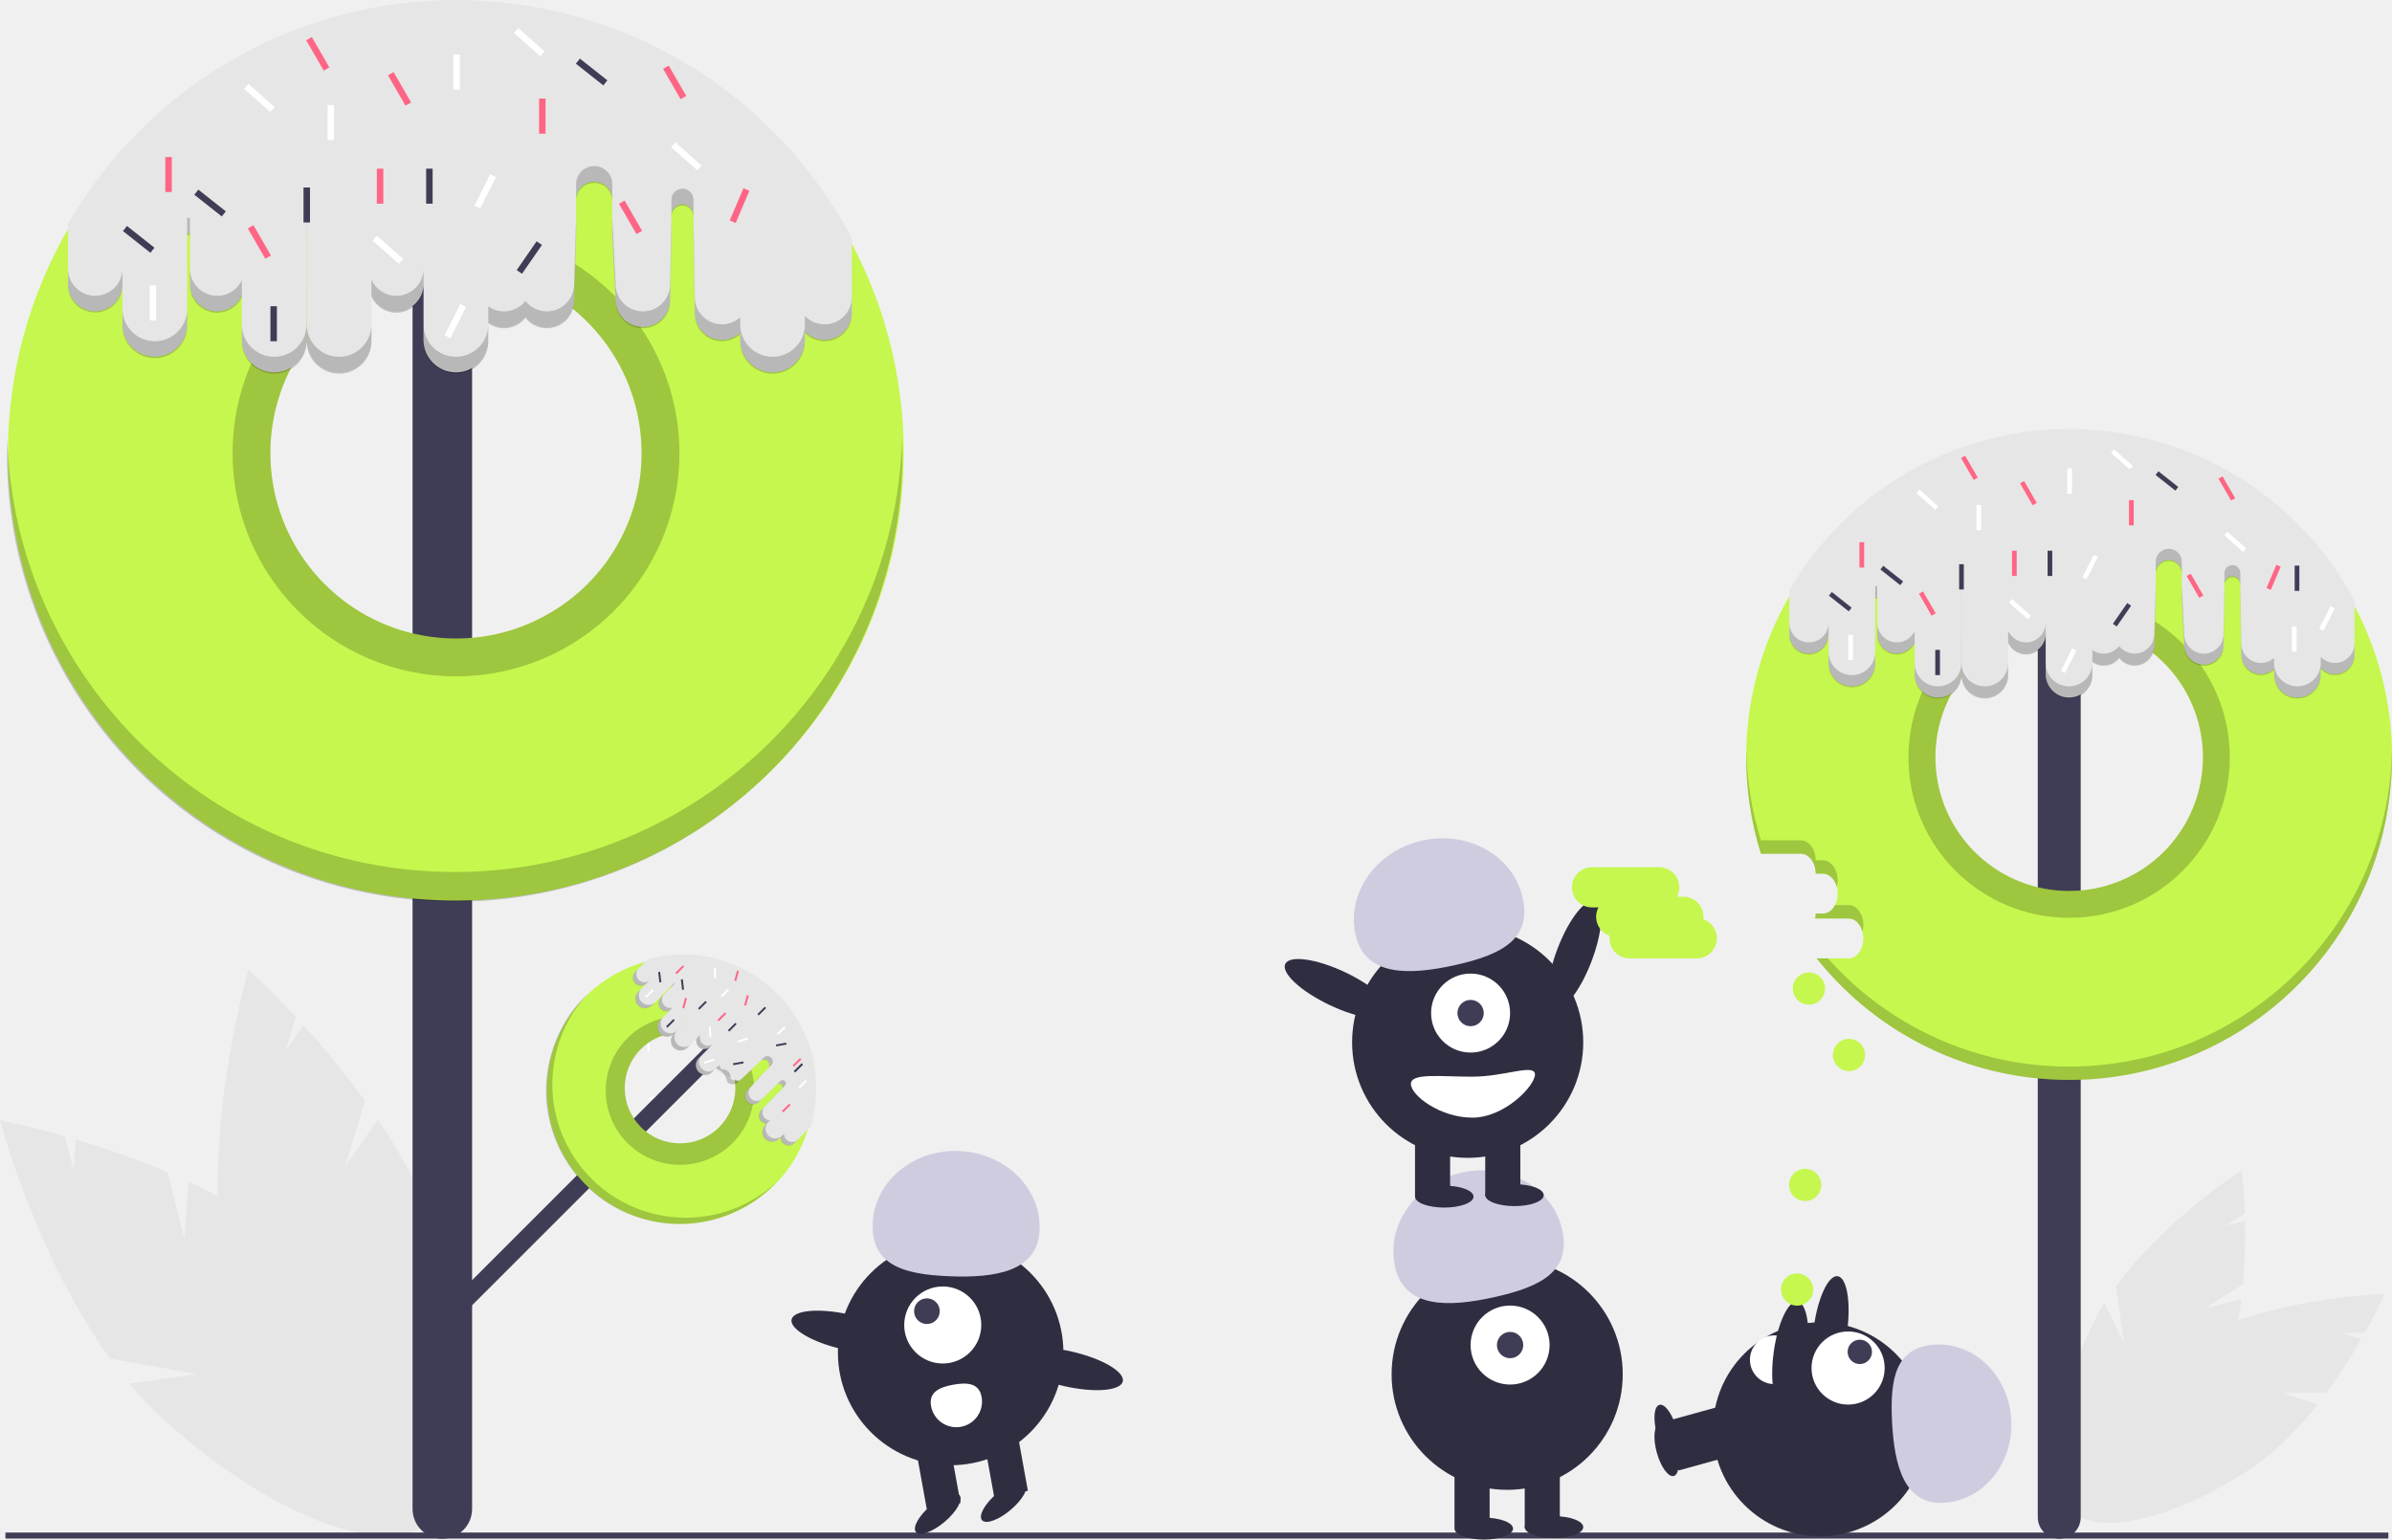
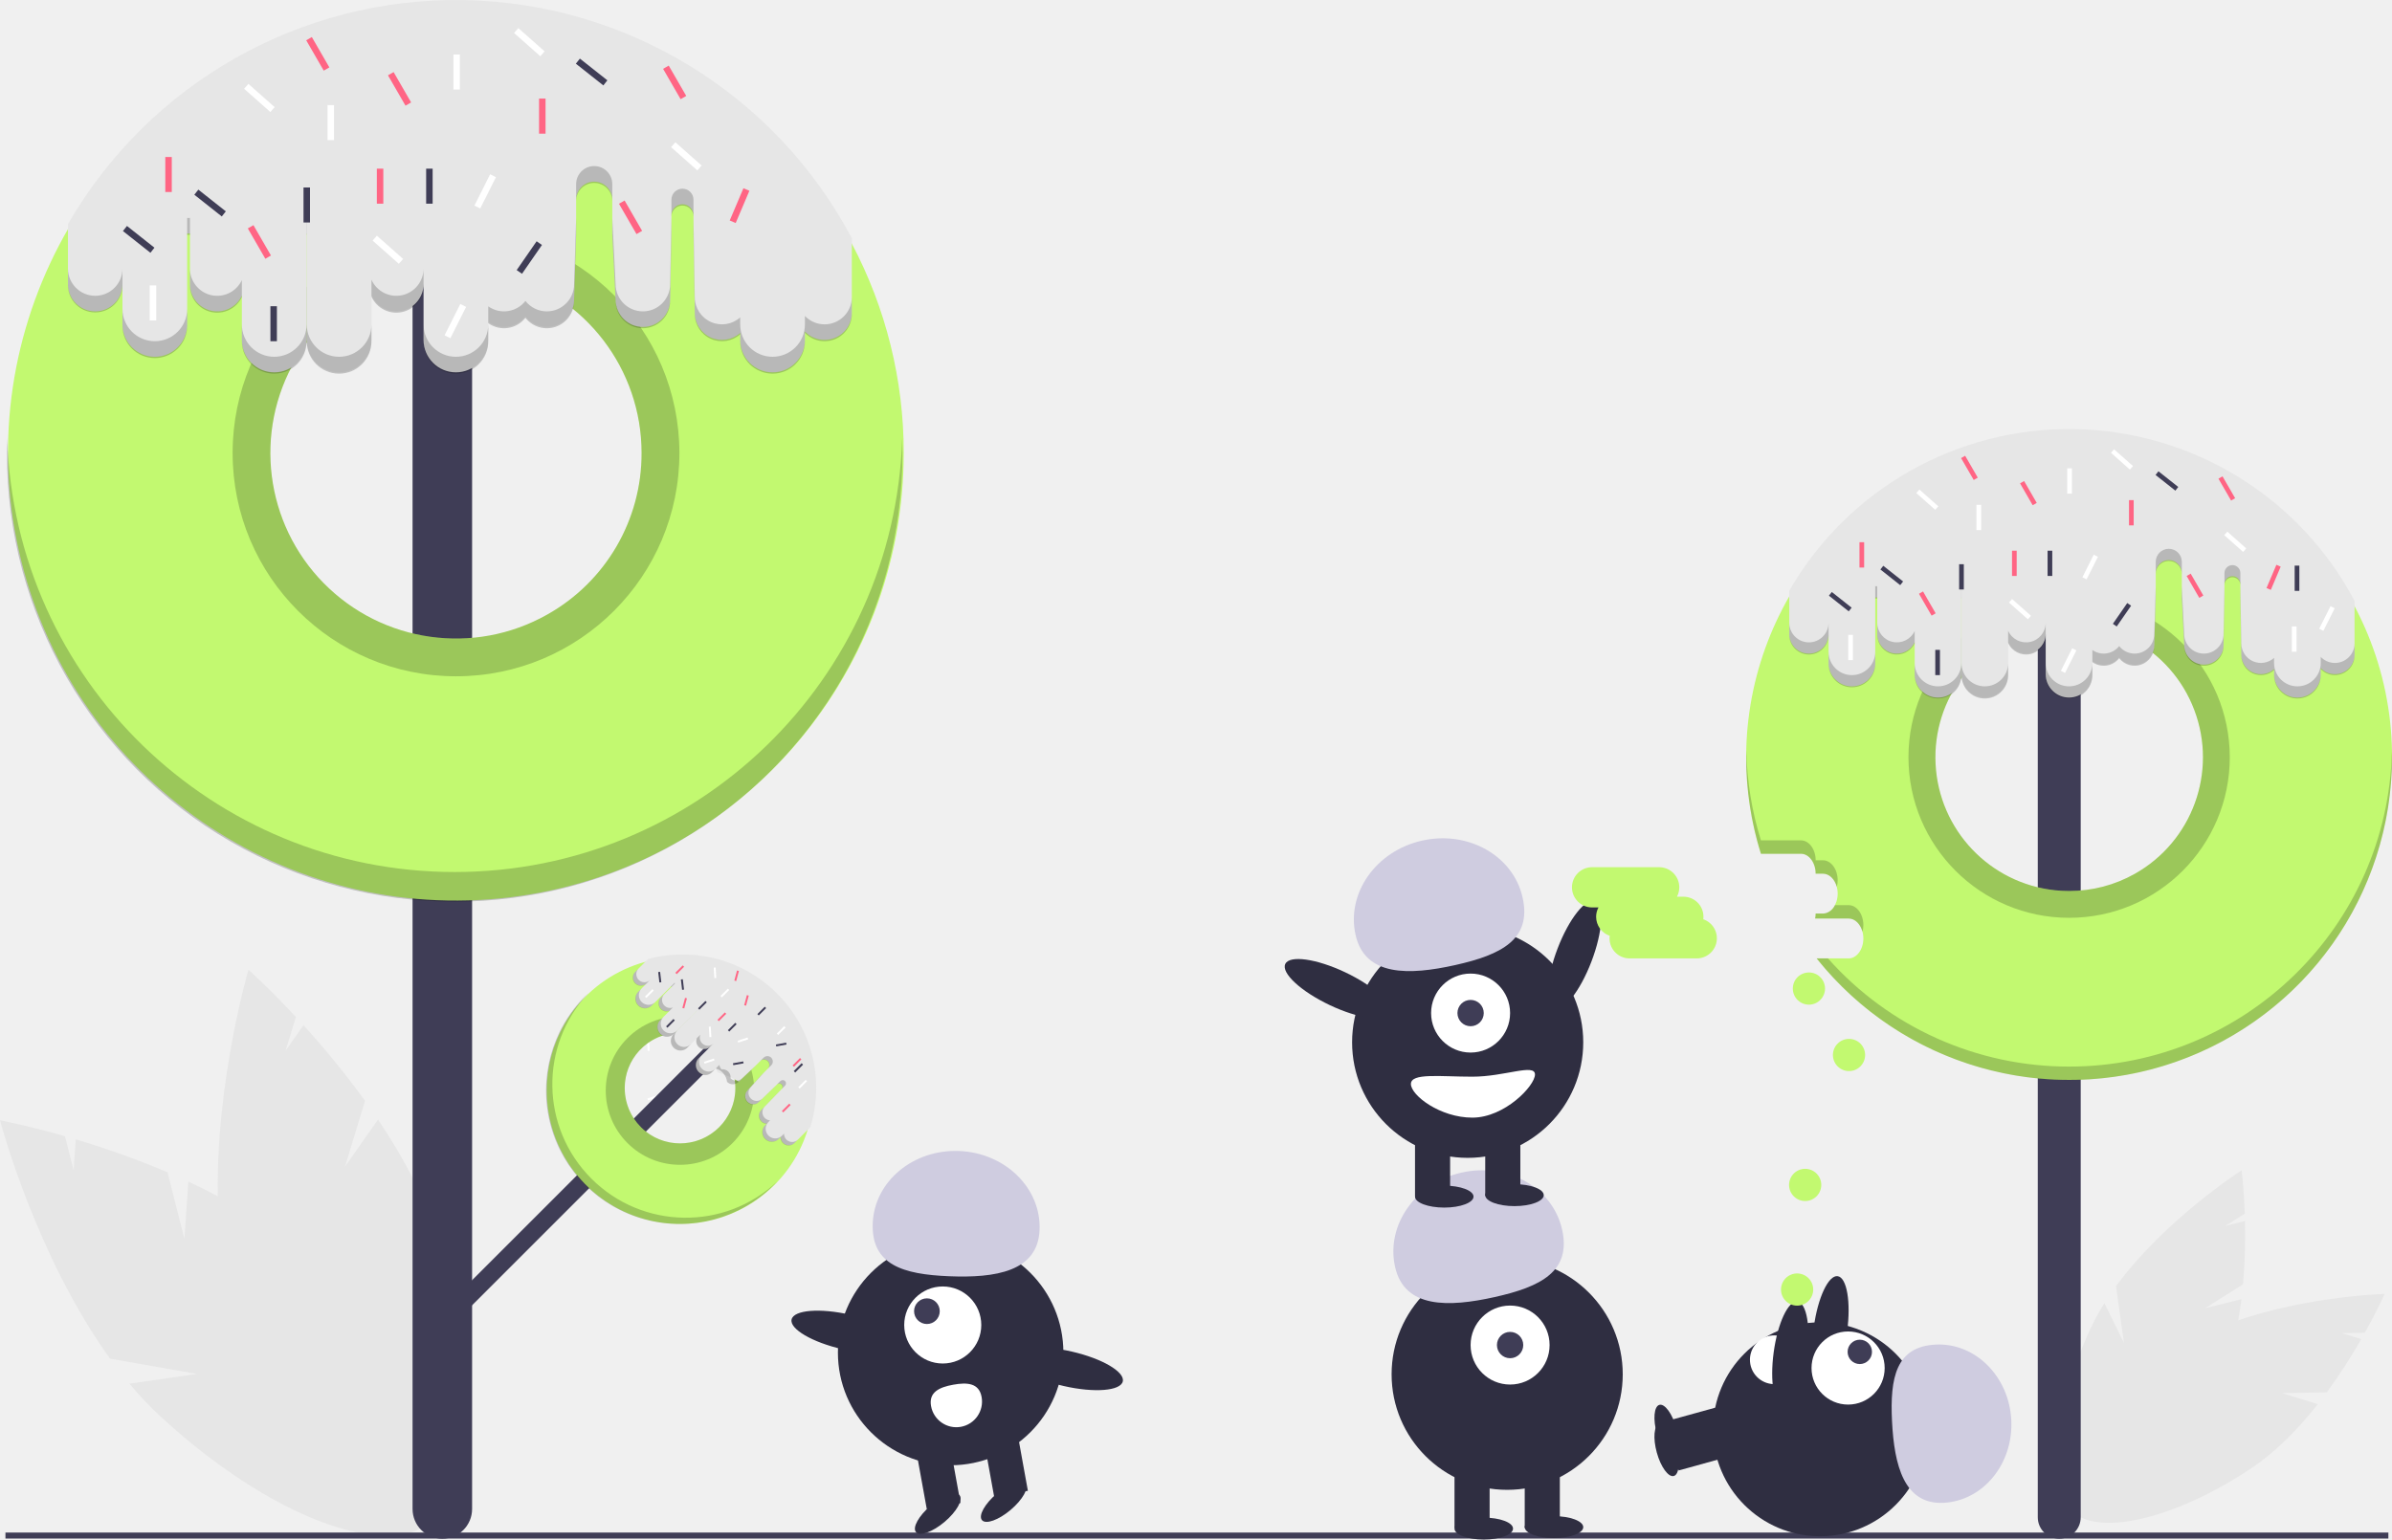
<svg xmlns="http://www.w3.org/2000/svg" width="891.381" height="573.886" data-name="Layer 1">
  <path fill="#e6e6e6" d="m68.723 461.8-6.294-24.823a322.324 322.324 0 0 0-34.197-12.269l-.794 11.536-3.222-12.71C9.804 419.42 0 417.608 0 417.608s13.243 50.36 41.02 88.86l32.365 5.685-25.144 3.625a130.406 130.406 0 0 0 11.247 11.92c40.407 37.506 85.413 54.714 100.523 38.435s-5.396-59.88-45.803-97.387c-12.526-11.627-28.262-20.958-44.014-28.302Z" />
  <path fill="#e6e6e6" d="m128.579 434.843 7.443-24.503a322.325 322.325 0 0 0-22.932-28.179l-6.643 9.465 3.81-12.546c-10.21-10.972-17.665-17.591-17.665-17.591s-14.694 49.955-10.817 97.27l24.768 21.598-23.399-9.894a130.406 130.406 0 0 0 3.467 16.017c15.204 52.993 44.836 90.988 66.185 84.863s26.333-54.05 11.13-107.043c-4.713-16.429-13.36-32.55-23.049-46.979ZM821.742 487.639l14.11-8.87a209.77 209.77 0 0 0 .746-23.632l-7.302 1.819 7.224-4.541c-.338-9.748-1.18-16.182-1.18-16.182s-28.53 18.288-46.806 43.199l2.963 21.18-7.281-14.843a84.867 84.867 0 0 0-5.128 9.351c-15.13 32.533-16.77 63.848-3.663 69.944s35.997-15.337 51.127-47.87c4.69-10.085 7.316-21.698 8.708-32.922Z" />
  <path fill="#e6e6e6" d="m850.423 519.302 16.663-.3a209.77 209.77 0 0 0 12.855-19.844l-7.19-2.217 8.53-.153c4.75-8.52 7.355-14.463 7.355-14.463s-33.876.908-62.398 12.787l-8.411 19.662 1.44-16.47a84.868 84.868 0 0 0-9.224 5.355c-29.769 20.029-47.36 45.988-39.29 57.98s38.743 5.48 68.511-14.55c9.228-6.209 17.479-14.793 24.472-23.682Z" />
  <path fill="#3f3d56" d="M2.029 571.273h888v2.241h-888z" />
  <path fill="#fff" d="m251.827 60.673 2.3 1.154-6.23 12.418-2.3-1.153z" />
  <path fill="#3f3d56" d="m240.113 372.681.762-.088.48 4.114-.762.089z" />
  <path fill="#fff" d="m245.182 408.171.241.728-3.931 1.304-.242-.727zM241.094 387.619l.765-.046.249 4.134-.766.046zM237.515 364.948l.765-.046.249 4.134-.766.046z" />
  <path fill="#ff6584" d="m292.703 381.1.287.712-3.84 1.551-.288-.71zM246.973 380.403l.741.199-1.072 4-.74-.198z" />
  <path fill="#3f3d56" d="M286.479 70.608h2.418v13.058h-2.418z" />
  <path fill="#fff" d="M285.028 102.042h2.418V115.1h-2.418zM285.105 374.435l.51.51-2.752 2.752-.51-.51zM292.342 416.128l.51.51-2.752 2.752-.51-.51z" />
  <path fill="#ff6584" d="m286.381 399.17.697.187-1.008 3.759-.696-.187zM288.367 384.63l.51.51-2.752 2.751-.51-.51z" />
  <path fill="#3f3d56" d="M277.806 384.67a3.307 3.307 0 0 0-4.677-4.676L167.613 485.51a3.307 3.307 0 1 0 4.676 4.677l104.838-104.838" />
-   <path fill="#C5F74E" d="M288.591 371.353a49.71 49.71 0 1 0 12.377 49.809 49.733 49.733 0 0 0-12.377-49.809Zm-40.702 54.094a20.575 20.575 0 0 1-9.05-5.281 22.704 22.704 0 0 1-1.429-1.588 20.621 20.621 0 1 1 10.479 6.87Z" />
+   <path fill="#C2F970" d="M288.591 371.353a49.71 49.71 0 1 0 12.377 49.809 49.733 49.733 0 0 0-12.377-49.809Zm-40.702 54.094a20.575 20.575 0 0 1-9.05-5.281 22.704 22.704 0 0 1-1.429-1.588 20.621 20.621 0 1 1 10.479 6.87Z" />
  <path fill="#3f3d56" d="M175.926 94.945a11.093 11.093 0 0 0-22.186 0v467.539a11.093 11.093 0 1 0 22.186 0V98.167" />
-   <path fill="#C5F74E" d="M317.428 90.8a166.89 166.89 0 1 0 19.35 78.05 166.805 166.805 0 0 0-19.35-78.05ZM203.92 229.092a69.167 69.167 0 1 1 35.167-60.24 68.827 68.827 0 0 1-35.167 60.24Z" />
+   <path fill="#C2F970" d="M317.428 90.8a166.89 166.89 0 1 0 19.35 78.05 166.805 166.805 0 0 0-19.35-78.05ZM203.92 229.092a69.167 69.167 0 1 1 35.167-60.24 68.827 68.827 0 0 1-35.167 60.24Z" />
  <path d="M169.444 325.054A166.842 166.842 0 0 1 2.686 163.41q-.086 2.708-.088 5.436a166.847 166.847 0 1 0 333.693 0q0-2.732-.088-5.442a166.842 166.842 0 0 1-166.759 161.649Z" opacity=".2" />
  <path d="M169.928 85.594a83.251 83.251 0 1 0 83.256 83.257 83.349 83.349 0 0 0-83.256-83.257Zm33.992 143.497a69.167 69.167 0 1 1 35.167-60.24 68.827 68.827 0 0 1-35.167 60.24Z" opacity=".2" />
  <path fill="#e6e6e6" d="M317.43 88.796v27.755a10.149 10.149 0 0 1-17.478 7.027v3.163a12.056 12.056 0 1 1-24.113 0v-2.636a10.143 10.143 0 0 1-16.926-7.554l-.484-29.5v-6.805a4.11 4.11 0 0 0-8.221 0v6.804l-.484 24.665a10.156 10.156 0 0 1-20.312 0L228.17 87.05V74.443a6.737 6.737 0 0 0-13.474 0V87.05l-.76 24.665a10.148 10.148 0 0 1-18.135 6.267 10.129 10.129 0 0 1-13.85 2.012v6.747a12.056 12.056 0 1 1-24.113 0v-20.83a10.152 10.152 0 0 1-19.413 4.164v16.666a12.056 12.056 0 1 1-24.113 0V87.05h-.067v39.69a12.056 12.056 0 1 1-24.113 0v-16.525a10.15 10.15 0 0 1-19.345-4.305v-18.86h-1.035v33.886a12.056 12.056 0 0 1-24.113 0v-15.026a10.156 10.156 0 1 1-20.312 0V83.554a166.905 166.905 0 0 1 292.103 5.242Z" />
  <path d="M102.188 132.994a12.056 12.056 0 0 1-12.056-12.057v6.287a12.056 12.056 0 0 0 24.113 0v-6.287a12.056 12.056 0 0 1-12.057 12.057ZM126.369 132.994a12.056 12.056 0 0 1-12.057-12.057v6.287a12.056 12.056 0 0 0 24.113 0v-6.287a12.056 12.056 0 0 1-12.056 12.057ZM90.132 104.412a10.15 10.15 0 0 1-19.345-4.304v6.287a10.15 10.15 0 0 0 19.345 4.304ZM114.245 81.247h.068v6.287h-.068zM45.64 100.108a10.156 10.156 0 0 1-20.312 0v6.287a10.156 10.156 0 0 0 20.311 0ZM69.752 81.247h1.035v6.287h-1.035zM57.696 127.19a12.056 12.056 0 0 1-12.057-12.056v6.287a12.056 12.056 0 1 0 24.113 0v-6.287a12.056 12.056 0 0 1-12.056 12.056ZM169.894 132.994a12.056 12.056 0 0 1-12.056-12.057v6.287a12.056 12.056 0 0 0 24.113 0v-6.287a12.056 12.056 0 0 1-12.057 12.057ZM258.43 74.443a4.11 4.11 0 1 0-8.222 0v6.287a4.11 4.11 0 1 1 8.221 0ZM157.838 100.108a10.152 10.152 0 0 1-19.413 4.164v6.287a10.152 10.152 0 0 0 19.413-4.164ZM239.568 116.067a10.155 10.155 0 0 1-10.156-10.156l-1.242-24.664v6.287l1.242 24.664a10.156 10.156 0 0 0 20.312 0l.484-24.664v-6.287l-.484 24.664a10.155 10.155 0 0 1-10.156 10.156ZM307.274 120.903a10.123 10.123 0 0 1-7.322-3.129v3.163a12.056 12.056 0 0 1-24.113 0v-2.635a10.143 10.143 0 0 1-16.926-7.554l-.484-29.5v6.286l.484 29.5a10.143 10.143 0 0 0 16.926 7.555v2.635a12.056 12.056 0 0 0 24.113 0v-3.163a10.149 10.149 0 0 0 17.478-7.026v-6.287a10.155 10.155 0 0 1-10.156 10.155ZM203.78 116.067a10.131 10.131 0 0 1-7.979-3.888 10.129 10.129 0 0 1-13.85 2.012v6.287a10.129 10.129 0 0 0 13.85-2.012 10.148 10.148 0 0 0 18.136-6.268l.76-24.664v-6.287l-.76 24.664a10.155 10.155 0 0 1-10.156 10.156ZM228.17 68.64a6.737 6.737 0 1 0-13.474 0v6.286a6.737 6.737 0 1 1 13.474 0Z" opacity=".2" />
  <path fill="#3f3d56" d="M113.103 69.882h2.418V82.94h-2.418zM158.805 62.87h2.418v13.058h-2.418zM100.771 114.133h2.418v13.058h-2.418zM199.97 89.94l1.99 1.376-7.43 10.738-1.989-1.375zM72.413 72.583l1.5-1.896 10.24 8.102-1.5 1.896zM214.595 23.738l1.5-1.896 10.241 8.102-1.5 1.897zM45.814 86.124l1.5-1.896 10.24 8.102-1.5 1.896z" />
  <path fill="#fff" d="M122.05 39.173h2.418v13.058h-2.418zM55.795 106.395h2.418v13.058h-2.418zM168.961 20.312h2.418V33.37h-2.418zM182.656 64.955l2.162 1.085-5.856 11.67-2.161-1.083zM171.534 113.316l2.16 1.085-5.855 11.671-2.161-1.084zM138.851 89.67l1.604-1.81 9.771 8.663-1.604 1.809zM90.973 33.087l1.604-1.81 9.771 8.663-1.604 1.81zM250.082 54.85l1.604-1.81 9.771 8.663-1.604 1.809zM191.565 12.291l1.604-1.81 9.771 8.663-1.604 1.81z" />
  <path fill="#ff6584" d="M140.428 62.87h2.418v13.058h-2.418zM277.036 70.17l2.225.946-5.103 12.02-2.225-.946zM92.349 85.144l2.094-1.209 6.529 11.309-2.094 1.209zM230.663 75.955l2.094-1.209 6.529 11.309-2.094 1.209zM144.581 28.079l2.094-1.21 6.53 11.31-2.095 1.209zM247.106 25.66l2.094-1.209 6.529 11.309-2.094 1.209zM114.112 15.02l2.094-1.209 6.529 11.309-2.094 1.209zM200.879 36.755h2.418v13.058h-2.418zM61.599 58.517h2.418v13.058h-2.418z" />
  <path d="M220.392 439.352a49.736 49.736 0 0 1-1.078-69.223q-.59.552-1.165 1.127a49.737 49.737 0 1 0 70.339 70.338q.576-.576 1.128-1.165a49.736 49.736 0 0 1-69.224-1.077Z" opacity=".2" />
  <path d="M272.981 386.963a27.674 27.674 0 1 0 0 39.124 27.708 27.708 0 0 0 0-39.124Zm-4.98 33.203a20.627 20.627 0 0 1-29.162 0 22.704 22.704 0 0 1-1.429-1.588 20.616 20.616 0 1 1 30.59 1.588Z" opacity=".2" />
  <path fill="#e6e6e6" d="m301.964 420.166-5.85 5.85a3.025 3.025 0 0 1-5.165-2.202l-.667.667a3.594 3.594 0 0 1-5.083-5.083l.556-.556a3.024 3.024 0 0 1-1.976-5.16l6.117-6.32 1.434-1.434a1.225 1.225 0 0 0-1.733-1.733l-1.434 1.434-5.301 5.097a3.027 3.027 0 0 1-4.282-4.282l4.937-5.46 2.658-2.658a2.008 2.008 0 0 0-2.84-2.84l-2.658 2.657-5.359 5.04a34.695 34.695 0 0 0-7.645-3.365 3.017 3.017 0 0 1-.842-1.633l-1.422 1.422a3.594 3.594 0 0 1-5.083-5.082l4.39-4.391a3.026 3.026 0 0 1-4.969-3.214l-3.513 3.513a3.594 3.594 0 0 1-5.083-5.083l8.367-8.366-.015-.015-8.366 8.367a3.594 3.594 0 0 1-5.083-5.083l3.484-3.483a3.026 3.026 0 0 1-3.17-4.985l3.975-3.976-.218-.218-7.143 7.143a3.594 3.594 0 0 1-5.083-5.083l3.168-3.167a3.027 3.027 0 0 1-4.282-4.282l4.713-4.712a49.754 49.754 0 0 1 60.466 62.676Z" />
  <path d="M247.278 384.112a3.594 3.594 0 0 1 0-5.082l-1.325 1.325a3.594 3.594 0 0 0 5.082 5.083l1.325-1.326a3.594 3.594 0 0 1-5.082 0ZM252.375 389.21a3.594 3.594 0 0 1 0-5.083l-1.325 1.325a3.594 3.594 0 1 0 5.082 5.083l1.325-1.326a3.594 3.594 0 0 1-5.082 0ZM250.761 375.546a3.026 3.026 0 0 1-3.17-4.984l-1.326 1.325a3.026 3.026 0 0 0 3.17 4.985ZM259.402 377.072l1.325-1.326.014.015-1.325 1.325zM242.29 365.26a3.027 3.027 0 1 1-4.282-4.28l-1.325 1.324a3.027 3.027 0 0 0 4.282 4.282ZM250.023 367.693l1.325-1.325.218.219-1.325 1.325zM239.123 373.51a3.594 3.594 0 0 1 0-5.082l-1.326 1.325a3.594 3.594 0 1 0 5.083 5.083l1.325-1.325a3.594 3.594 0 0 1-5.082 0ZM261.55 398.384a3.594 3.594 0 0 1 0-5.083l-1.326 1.325a3.594 3.594 0 1 0 5.083 5.083l1.325-1.325a3.594 3.594 0 0 1-5.083 0ZM292.553 404.704a1.225 1.225 0 0 0-1.733-1.733l-1.325 1.325a1.225 1.225 0 1 1 1.733 1.733ZM265.94 388.91a3.026 3.026 0 0 1-4.97-3.213l-1.325 1.325a3.026 3.026 0 0 0 4.97 3.214ZM279.804 409.503a3.027 3.027 0 0 1 0-4.282l4.937-5.46-1.326 1.324-4.936 5.461a3.027 3.027 0 1 0 4.281 4.282l5.3-5.097 1.326-1.325-5.3 5.097a3.027 3.027 0 0 1-4.282 0ZM293.056 424.794a3.018 3.018 0 0 1-.884-2.203l-.667.666a3.594 3.594 0 1 1-5.082-5.082l.555-.556a3.024 3.024 0 0 1-1.975-5.16l6.116-6.32-1.325 1.325-6.117 6.32a3.024 3.024 0 0 0 1.976 5.16l-.556.556a3.594 3.594 0 1 0 5.083 5.083l.667-.667a3.025 3.025 0 0 0 5.165 2.203l1.325-1.325a3.027 3.027 0 0 1-4.281 0ZM272.26 401.959a3.02 3.02 0 0 0-3.364-3.364 3.017 3.017 0 0 1-.842-1.633l-1.325 1.325a5.804 5.804 0 0 1 4.206 4.997 3.027 3.027 0 0 0 4.281 0l5.36-5.039 1.325-1.325-5.36 5.039a3.027 3.027 0 0 1-4.28 0ZM287.398 397.103a2.008 2.008 0 1 0-2.84-2.84l-1.325 1.325a2.008 2.008 0 1 1 2.84 2.84Z" opacity=".2" />
  <path fill="#3f3d56" d="m262.882 373.11.51.51-2.753 2.752-.51-.51zM273.993 381.265l.51.51-2.752 2.752-.51-.51zM284.993 375.265l.51.51-2.752 2.752-.51-.51zM250.955 379.838l.51.51-2.753 2.752-.51-.51zM276.965 395.65l.129.708-3.83.698-.128-.71zM292.965 388.65l.129.708-3.83.698-.128-.71zM253.735 365.102l.716-.084.451 3.866-.716.084zM245.274 362.35l.716-.084.451 3.866-.716.084z" />
  <path fill="#fff" d="m271.241 368.523.51.51-2.752 2.751-.51-.51zM292.241 382.523l.51.51-2.752 2.751-.51-.51zM300.241 402.523l.51.51-2.752 2.751-.51-.51zM243.105 368.726l.51.51-2.752 2.752-.51-.51zM278.581 386.732l.227.685-3.694 1.225-.227-.684zM266.043 394.581l.227.685-3.694 1.225-.227-.684zM264.138 382.708l.72-.043.233 3.885-.72.043zM265.973 360.69l.72-.044.233 3.885-.72.043z" />
  <path fill="#ff6584" d="m270.12 377.392.51.51-2.752 2.752-.51-.51zM294.12 411.392l.51.51-2.752 2.752-.51-.51zM298.12 394.392l.51.51-2.752 2.752-.51-.51zM255.29 371.952l.697.187-1.008 3.76-.696-.187zM278.328 370.933l.697.187-1.008 3.76-.696-.188zM274.658 361.758l.697.187-1.008 3.76-.696-.188zM254.42 359.858l.51.51-2.752 2.752-.51-.51z" />
  <path fill="#3f3d56" d="M775.38 206.93a8 8 0 1 0-16 0v358.647a8 8 0 0 0 16 0V209.253" />
-   <path fill="#C5F74E" d="M877.43 225.963a120.362 120.362 0 0 0-221.22 92.29h14.93c3 0 5.46 3.34 5.46 7.43h2.74c3.01 0 5.47 3.34 5.47 7.43 0 4.08-2.46 7.43-5.47 7.43h-2.74a10.087 10.087 0 0 1-.19 1.85h12.5c3.01 0 5.47 3.35 5.47 7.43 0 4.09-2.46 7.43-5.47 7.43h-11.94a120.34 120.34 0 0 0 200.46-131.29Zm-81.86 99.74a49.676 49.676 0 0 1-24.52 6.42 51.473 51.473 0 0 1-5.15-.26 49.849 49.849 0 1 1 29.67-6.16Z" />
+   <path fill="#C2F970" d="M877.43 225.963a120.362 120.362 0 0 0-221.22 92.29h14.93c3 0 5.46 3.34 5.46 7.43h2.74c3.01 0 5.47 3.34 5.47 7.43 0 4.08-2.46 7.43-5.47 7.43h-2.74a10.087 10.087 0 0 1-.19 1.85h12.5c3.01 0 5.47 3.35 5.47 7.43 0 4.09-2.46 7.43-5.47 7.43h-11.94a120.34 120.34 0 0 0 200.46-131.29Zm-81.86 99.74a49.676 49.676 0 0 1-24.52 6.42 51.473 51.473 0 0 1-5.15-.26 49.849 49.849 0 1 1 29.67-6.16Z" />
  <path d="M694.053 347.325a9.736 9.736 0 0 0 .328-2.5c0-4.086-2.462-7.429-5.47-7.429h-5.116a5.24 5.24 0 0 1-4.455 3.143h-2.735a9.754 9.754 0 0 1-.196 1.857h12.502c2.362 0 4.381 2.065 5.142 4.929ZM679.34 325.682c2.362 0 4.38 2.065 5.142 4.928a9.73 9.73 0 0 0 .327-2.5c0-4.085-2.461-7.428-5.47-7.428h-2.734c0-4.086-2.461-7.429-5.47-7.429H656.21a120.181 120.181 0 0 1-5.436-33.671c-.02.89-.045 1.777-.045 2.671a120.276 120.276 0 0 0 5.48 36h14.927c3.008 0 5.469 3.343 5.469 7.429ZM771.055 397.579a120.017 120.017 0 0 1-89.87-40.326h-4.219a120.323 120.323 0 0 0 214.415-75c0-.752-.022-1.5-.035-2.248a120.323 120.323 0 0 1-120.291 117.574Z" opacity=".2" />
  <path d="M771.05 222.383a59.87 59.87 0 1 0 59.88 59.87 59.94 59.94 0 0 0-59.88-59.87Zm24.52 103.32a49.676 49.676 0 0 1-24.52 6.42 51.473 51.473 0 0 1-5.15-.26 49.849 49.849 0 1 1 29.67-6.16Z" opacity=".2" />
  <path fill="#e6e6e6" d="M877.43 223.965v20.016a7.319 7.319 0 0 1-12.605 5.068v2.28a8.695 8.695 0 1 1-17.39 0v-1.9a7.315 7.315 0 0 1-12.206-5.448l-.35-21.275V217.8a2.965 2.965 0 1 0-5.928 0v4.907l-.35 17.788a7.324 7.324 0 0 1-14.647 0l-.897-17.788v-9.092a4.858 4.858 0 0 0-9.717 0v9.092l-.547 17.788a7.319 7.319 0 0 1-13.079 4.52 7.304 7.304 0 0 1-9.989 1.45v4.866a8.695 8.695 0 0 1-17.39 0v-15.022a7.321 7.321 0 0 1-13.999 3.003v12.019a8.695 8.695 0 0 1-17.39 0v-28.624h-.049v28.624a8.695 8.695 0 1 1-17.39 0v-11.918a7.32 7.32 0 0 1-13.95-3.104v-13.602h-.746v24.439a8.695 8.695 0 0 1-17.39 0v-10.837a7.324 7.324 0 0 1-14.648 0v-16.123a120.368 120.368 0 0 1 210.657 3.78Z" />
  <path d="M722.203 255.84a8.694 8.694 0 0 1-8.695-8.695v4.534a8.695 8.695 0 0 0 17.39 0v-4.534a8.694 8.694 0 0 1-8.695 8.694ZM739.641 255.84a8.694 8.694 0 0 1-8.695-8.695v4.534a8.695 8.695 0 0 0 17.39 0v-4.534a8.694 8.694 0 0 1-8.695 8.694ZM713.508 235.227a7.32 7.32 0 0 1-13.95-3.104v4.534a7.32 7.32 0 0 0 13.95 3.104ZM730.898 218.521h.049v4.534h-.049zM681.421 232.123a7.324 7.324 0 0 1-14.648 0v4.534a7.324 7.324 0 0 0 14.648 0ZM698.811 218.521h.746v4.534h-.746zM690.116 251.654a8.694 8.694 0 0 1-8.695-8.695v4.534a8.695 8.695 0 0 0 17.39 0v-4.534a8.694 8.694 0 0 1-8.695 8.695ZM771.03 255.84a8.694 8.694 0 0 1-8.694-8.695v4.534a8.695 8.695 0 1 0 17.39 0v-4.534a8.694 8.694 0 0 1-8.696 8.694ZM834.88 213.614a2.965 2.965 0 1 0-5.93 0v4.534a2.965 2.965 0 1 1 5.93 0ZM762.336 232.123a7.321 7.321 0 0 1-14 3.003v4.534a7.321 7.321 0 0 0 14-3.003ZM821.278 243.633a7.323 7.323 0 0 1-7.324-7.325l-.897-17.787v4.534l.897 17.787a7.324 7.324 0 0 0 14.648 0l.349-17.787v-4.534l-.35 17.787a7.323 7.323 0 0 1-7.323 7.325ZM870.106 247.12a7.3 7.3 0 0 1-5.28-2.256v2.28a8.695 8.695 0 1 1-17.39 0v-1.9a7.315 7.315 0 0 1-12.208-5.448l-.348-21.275v4.534l.348 21.275a7.315 7.315 0 0 0 12.207 5.448v1.9a8.695 8.695 0 0 0 17.39 0v-2.28a7.319 7.319 0 0 0 12.605-5.068v-4.534a7.323 7.323 0 0 1-7.324 7.324ZM795.469 243.633a7.306 7.306 0 0 1-5.755-2.805 7.304 7.304 0 0 1-9.989 1.451v4.534a7.304 7.304 0 0 0 9.99-1.45 7.319 7.319 0 0 0 13.078-4.52l.548-17.788v-4.534l-.548 17.787a7.323 7.323 0 0 1-7.324 7.325ZM813.057 209.429a4.858 4.858 0 1 0-9.716 0v4.534a4.858 4.858 0 1 1 9.716 0Z" opacity=".2" />
  <path fill="#3f3d56" d="M730.074 210.325h1.744v9.417h-1.744zM763.033 205.268h1.744v9.417h-1.744zM855.108 210.848h1.744v9.417h-1.744zM721.181 242.237h1.744v9.417h-1.744zM792.722 224.79l1.434.993-5.358 7.744-1.434-.993zM700.73 212.273l1.082-1.368 7.385 5.843-1.082 1.368zM803.268 177.047l1.082-1.368 7.385 5.843-1.082 1.368zM681.546 222.041l1.082-1.368 7.385 5.844-1.082 1.367z" />
  <path fill="#fff" d="M736.527 188.178h1.744v9.417h-1.744zM688.745 236.657h1.744v9.417h-1.744zM770.357 174.576h1.744v9.417h-1.744zM854.062 233.518h1.744v9.417h-1.744zM780.234 206.772l1.559.782-4.223 8.417-1.559-.782zM772.212 241.649l1.559.782-4.223 8.417-1.559-.782zM868.473 225.954l1.559.782-4.223 8.417-1.559-.782zM748.642 224.595l1.157-1.305 7.047 6.247-1.157 1.305zM714.114 183.789l1.157-1.305 7.047 6.247-1.157 1.305zM828.86 199.484l1.157-1.305 7.046 6.247-1.157 1.305zM786.658 168.792l1.157-1.305 7.047 6.247-1.157 1.305z" />
  <path fill="#ff6584" d="M749.78 205.268h1.744v9.417h-1.744zM848.299 210.533l1.605.681-3.68 8.668-1.605-.681zM715.107 221.332l1.51-.872 4.709 8.155-1.51.872zM814.855 214.705l1.51-.872 4.709 8.155-1.51.872zM752.774 180.177l1.51-.872 4.709 8.155-1.51.872zM826.714 178.433l1.51-.872 4.709 8.155-1.51.872zM730.802 170.76l1.51-.872 4.709 8.155-1.51.872zM793.376 186.434h1.744v9.417h-1.744zM692.93 202.129h1.744v9.417h-1.744z" />
  <circle cx="354.258" cy="504.177" r="42.012" fill="#2f2e41" />
  <path fill="#2f2e41" d="m383.043 555.713-12.559 2.274-4.073-22.501 12.559-2.274zM357.925 560.26l-12.559 2.274-4.073-22.501 12.559-2.274z" />
  <ellipse cx="503.301" cy="722.762" fill="#2f2e41" rx="10.636" ry="3.989" transform="rotate(-40.261 210.124 853.35)" />
  <ellipse cx="527.896" cy="718.31" fill="#2f2e41" rx="10.636" ry="3.989" transform="rotate(-40.261 234.719 848.897)" />
  <circle cx="351.316" cy="493.901" r="14.359" fill="#fff" />
  <circle cx="345.415" cy="488.754" r="4.786" fill="#3f3d56" />
  <path fill="#cfcce0" d="M387.4 458.473c.631-15.554-12.774-28.728-29.941-29.425s-31.597 11.346-32.229 26.9 11.302 19.087 28.47 19.784 33.068-1.706 33.7-17.26Z" />
  <ellipse cx="469.311" cy="655.06" fill="#2f2e41" rx="6.594" ry="21.006" transform="rotate(-77.09 292.894 672.342)" />
  <ellipse cx="551.78" cy="668.775" fill="#2f2e41" rx="6.594" ry="21.006" transform="rotate(-77.09 375.363 686.056)" />
  <path fill="#fff" d="M365.796 520.734a9.572 9.572 0 1 1-18.838 3.41c-.942-5.202 3.08-7.043 8.282-7.984s9.615-.628 10.556 4.574Z" />
  <ellipse cx="740.583" cy="514.548" fill="#2f2e41" rx="21.534" ry="6.76" transform="rotate(-69.082 548.5 547.031)" />
  <circle cx="561.649" cy="512.284" r="43.067" fill="#2f2e41" />
  <path fill="#2f2e41" d="M542.023 546.083h13.084v23.442h-13.084zM568.191 546.083h13.084v23.442h-13.084z" />
  <ellipse cx="552.927" cy="569.798" fill="#2f2e41" rx="10.903" ry="4.089" />
  <ellipse cx="579.094" cy="569.252" fill="#2f2e41" rx="10.903" ry="4.089" />
  <circle cx="562.739" cy="501.381" r="14.719" fill="#fff" />
  <circle cx="562.739" cy="501.381" r="4.906" fill="#3f3d56" />
  <path fill="#cfcce0" d="M519.872 472.232c-3.477-15.574 7.639-31.31 24.829-35.149s33.944 5.676 37.422 21.25-7.915 21.317-25.105 25.155-33.668 4.318-37.146-11.256Z" />
  <circle cx="546.93" cy="388.533" r="43.067" fill="#2f2e41" />
  <path fill="#2f2e41" d="M527.304 422.333h13.084v23.442h-13.084zM553.472 422.333h13.084v23.442h-13.084z" />
  <ellipse cx="538.207" cy="446.047" fill="#2f2e41" rx="10.903" ry="4.089" />
  <ellipse cx="564.375" cy="445.502" fill="#2f2e41" rx="10.903" ry="4.089" />
  <circle cx="548.02" cy="377.63" r="14.719" fill="#fff" />
  <circle cx="548.02" cy="377.63" r="4.906" fill="#3f3d56" />
  <path fill="#cfcce0" d="M505.153 348.482c-3.477-15.574 7.639-31.31 24.829-35.149s33.944 5.675 37.421 21.249-7.915 21.318-25.105 25.156-33.667 4.318-37.145-11.256Z" />
  <ellipse cx="652.267" cy="527.087" fill="#2f2e41" rx="6.76" ry="21.534" transform="rotate(-64.626 450.017 569.438)" />
  <path fill="#fff" d="M525.775 404.07c0 4.215 10.854 12.539 22.897 12.539s23.335-11.867 23.335-16.082-11.292.817-23.335.817-22.897-1.489-22.897 2.726Z" />
-   <circle cx="672.697" cy="441.69" r="6" fill="#C5F74E" />
-   <circle cx="689.04" cy="393.253" r="6" fill="#C5F74E" />
-   <circle cx="674.097" cy="368.495" r="6" fill="#C5F74E" />
+   <circle cx="672.697" cy="441.69" r="6" fill="#C2F970" />
+   <circle cx="689.04" cy="393.253" r="6" fill="#C2F970" />
+   <circle cx="674.097" cy="368.495" r="6" fill="#C2F970" />
  <path fill="#2f2e41" d="m625.53 548.131-3.227-11.675 20.918-5.782 3.227 11.675z" />
  <ellipse cx="774.907" cy="699.004" fill="#2f2e41" rx="3.785" ry="10.094" transform="rotate(-15.453 113.698 1186.701)" />
  <ellipse cx="835.976" cy="654" fill="#2f2e41" rx="19.935" ry="6.258" transform="rotate(-82.281 668.315 662.784)" />
  <circle cx="678.227" cy="532.784" r="39.871" fill="#2f2e41" />
  <path fill="#2f2e41" d="m625.53 541.066-3.227-11.676 20.917-5.782 3.228 11.675z" />
  <ellipse cx="774.907" cy="691.938" fill="#2f2e41" rx="3.785" ry="10.094" transform="rotate(-15.452 113.709 1179.656)" />
  <circle cx="688.696" cy="509.944" r="13.627" fill="#fff" />
  <circle cx="693.054" cy="503.924" r="4.542" fill="#3f3d56" />
  <path fill="#cfcce0" d="M724.27 560.183c14.754-.738 26.055-14.539 25.24-30.825s-13.437-28.889-28.192-28.15-17.07 12.32-16.254 28.606 4.451 31.108 19.206 30.37Z" />
  <path fill="#fff" d="M661.932 515.915a9.084 9.084 0 0 1-1.466-18.11c5-.405 6.365 3.565 6.77 8.566s-.303 9.139-5.304 9.544Z" />
  <ellipse cx="821.011" cy="663.473" fill="#2f2e41" rx="19.935" ry="6.258" transform="rotate(-82.281 653.35 672.257)" />
-   <circle cx="669.697" cy="480.69" r="6" fill="#C5F74E" />
-   <path fill="#C5F74E" d="M634.733 342.67a7.454 7.454 0 0 0-7.437-8.417h-2.377a7.429 7.429 0 0 0 .877-3.5 7.522 7.522 0 0 0-7.5-7.5h-25a7.5 7.5 0 0 0 0 15h2.376a7.43 7.43 0 0 0-.876 3.5 7.523 7.523 0 0 0 5.062 7.083 7.453 7.453 0 0 0 7.438 8.417h25a7.494 7.494 0 0 0 2.437-14.582Z" />
+   <circle cx="669.697" cy="480.69" r="6" fill="#C2F970" />
+   <path fill="#C2F970" d="M634.733 342.67a7.454 7.454 0 0 0-7.437-8.417h-2.377a7.429 7.429 0 0 0 .877-3.5 7.522 7.522 0 0 0-7.5-7.5h-25a7.5 7.5 0 0 0 0 15h2.376a7.43 7.43 0 0 0-.876 3.5 7.523 7.523 0 0 0 5.062 7.083 7.453 7.453 0 0 0 7.438 8.417h25a7.494 7.494 0 0 0 2.437-14.582Z" />
  <path fill="#3f3d56" d="m298.723 396.316.542.543-2.929 2.929-.542-.543z" />
</svg>
